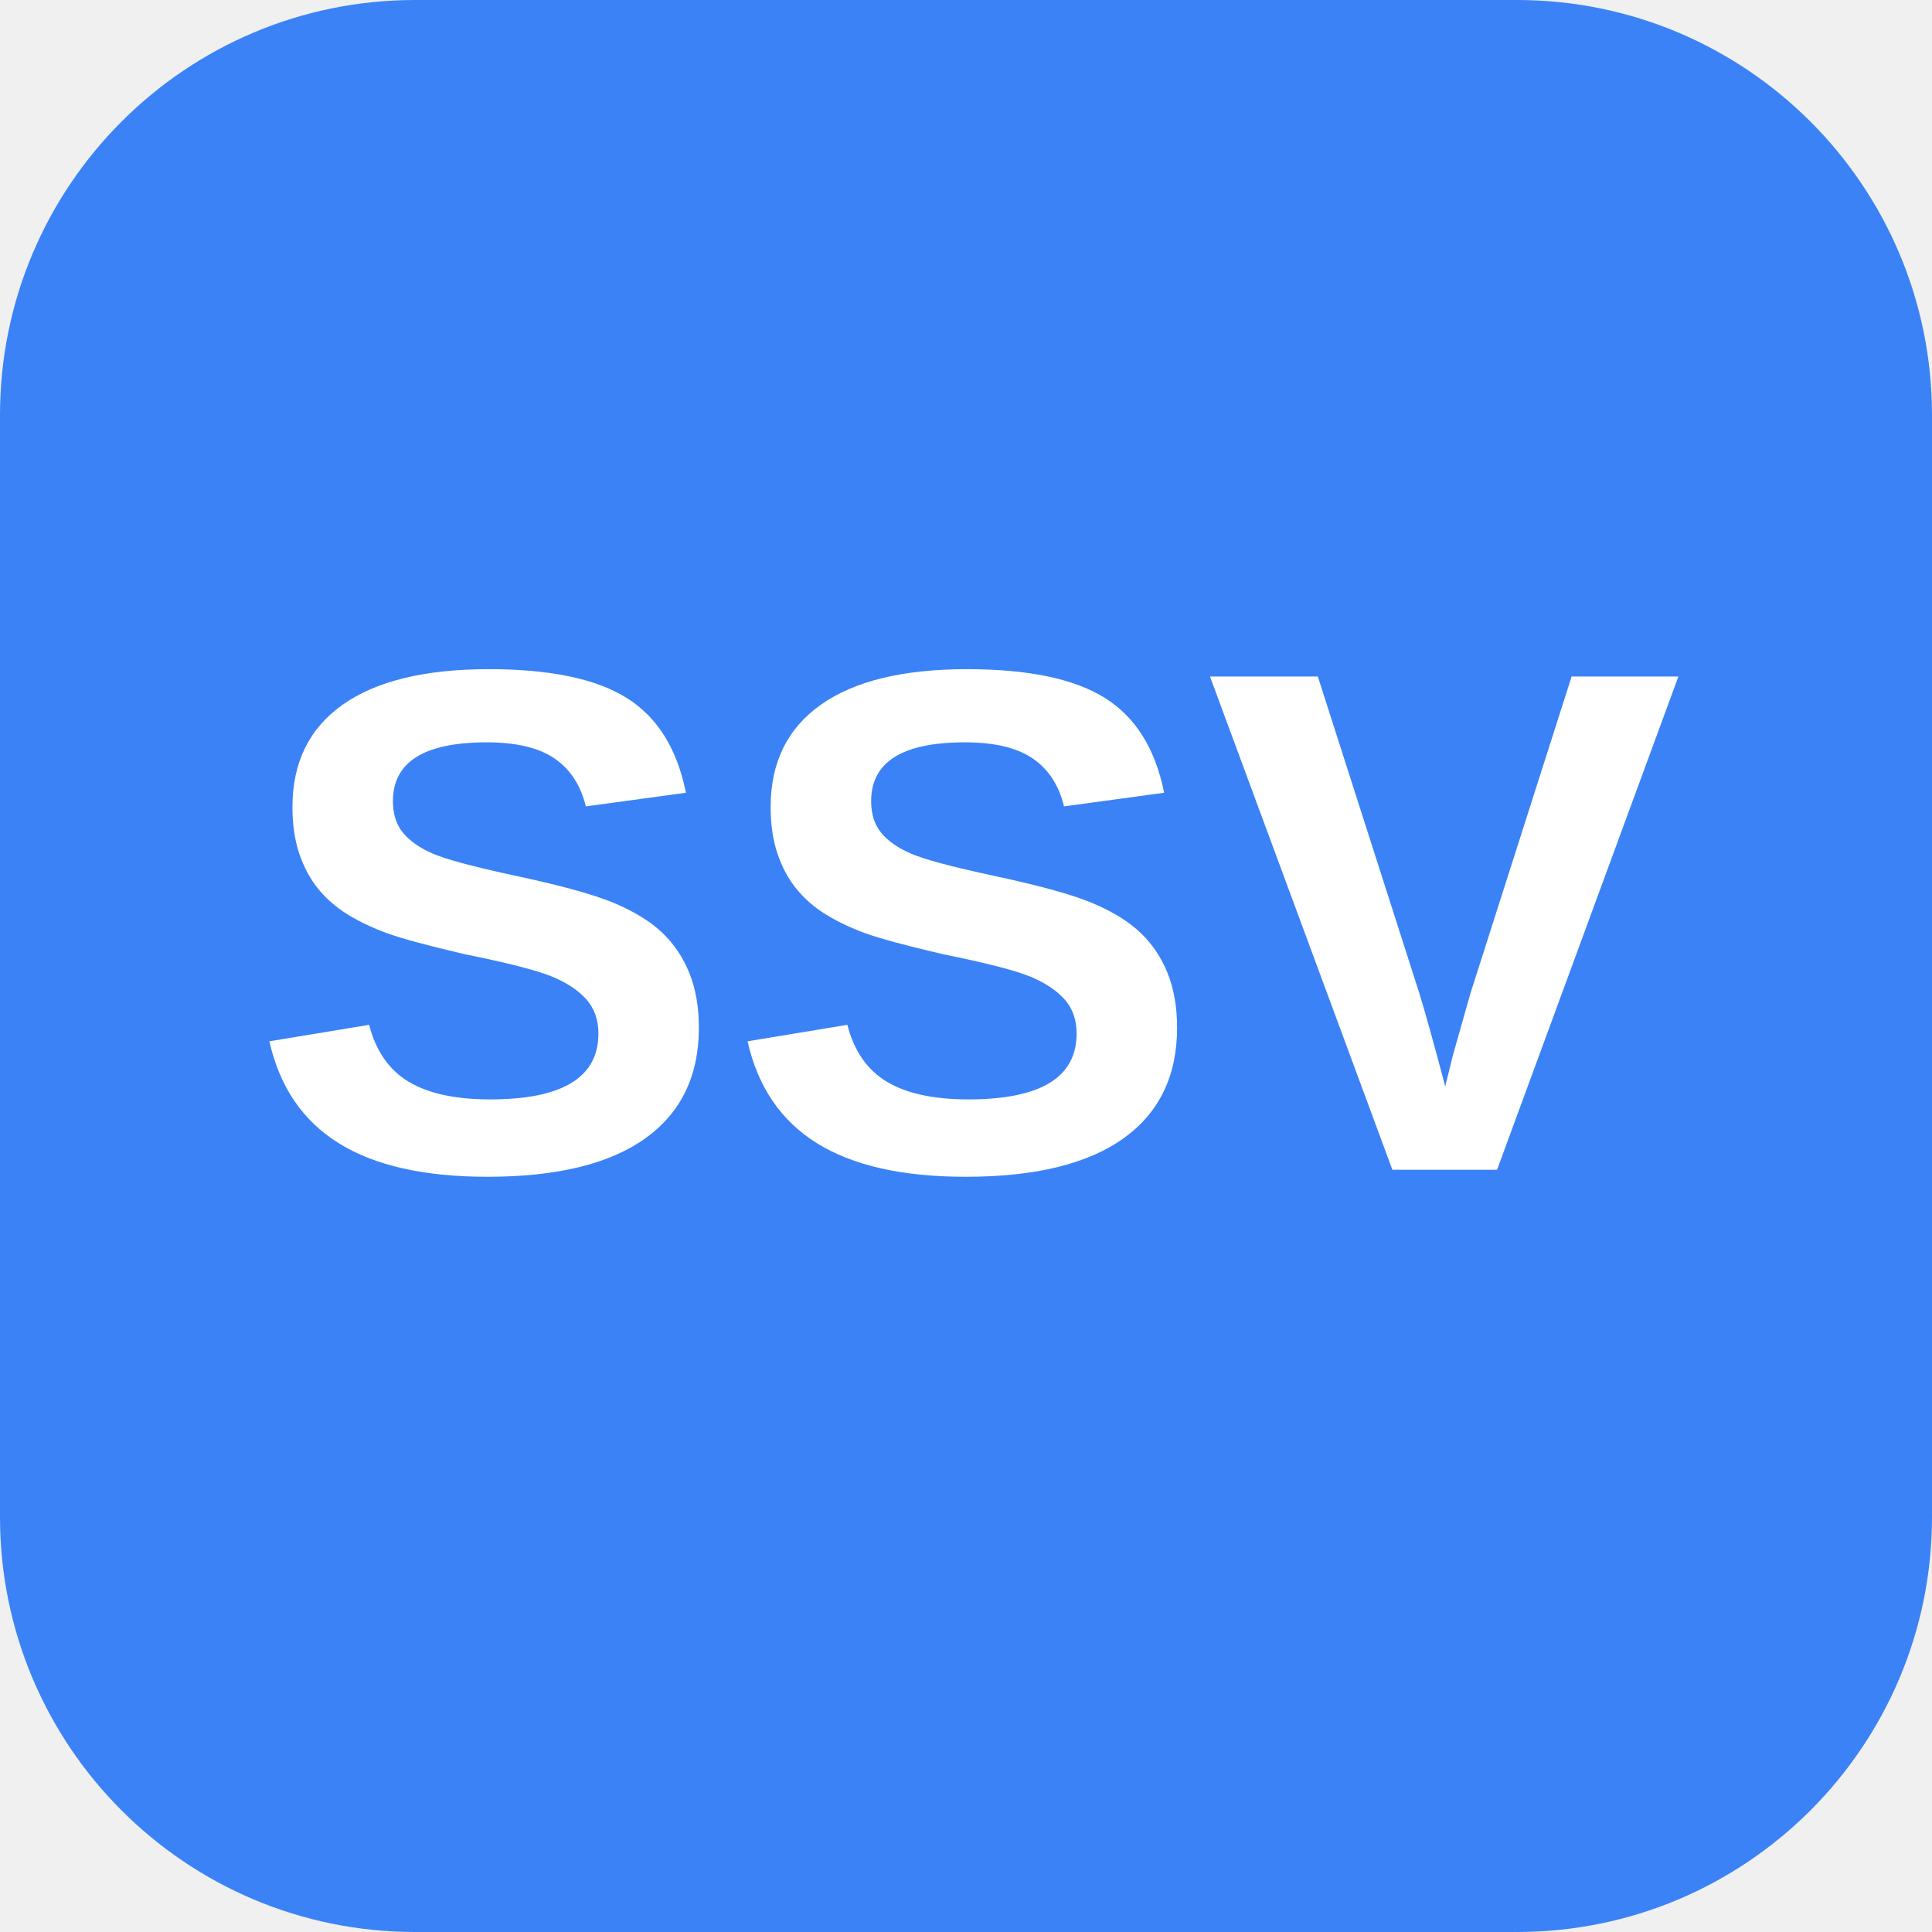
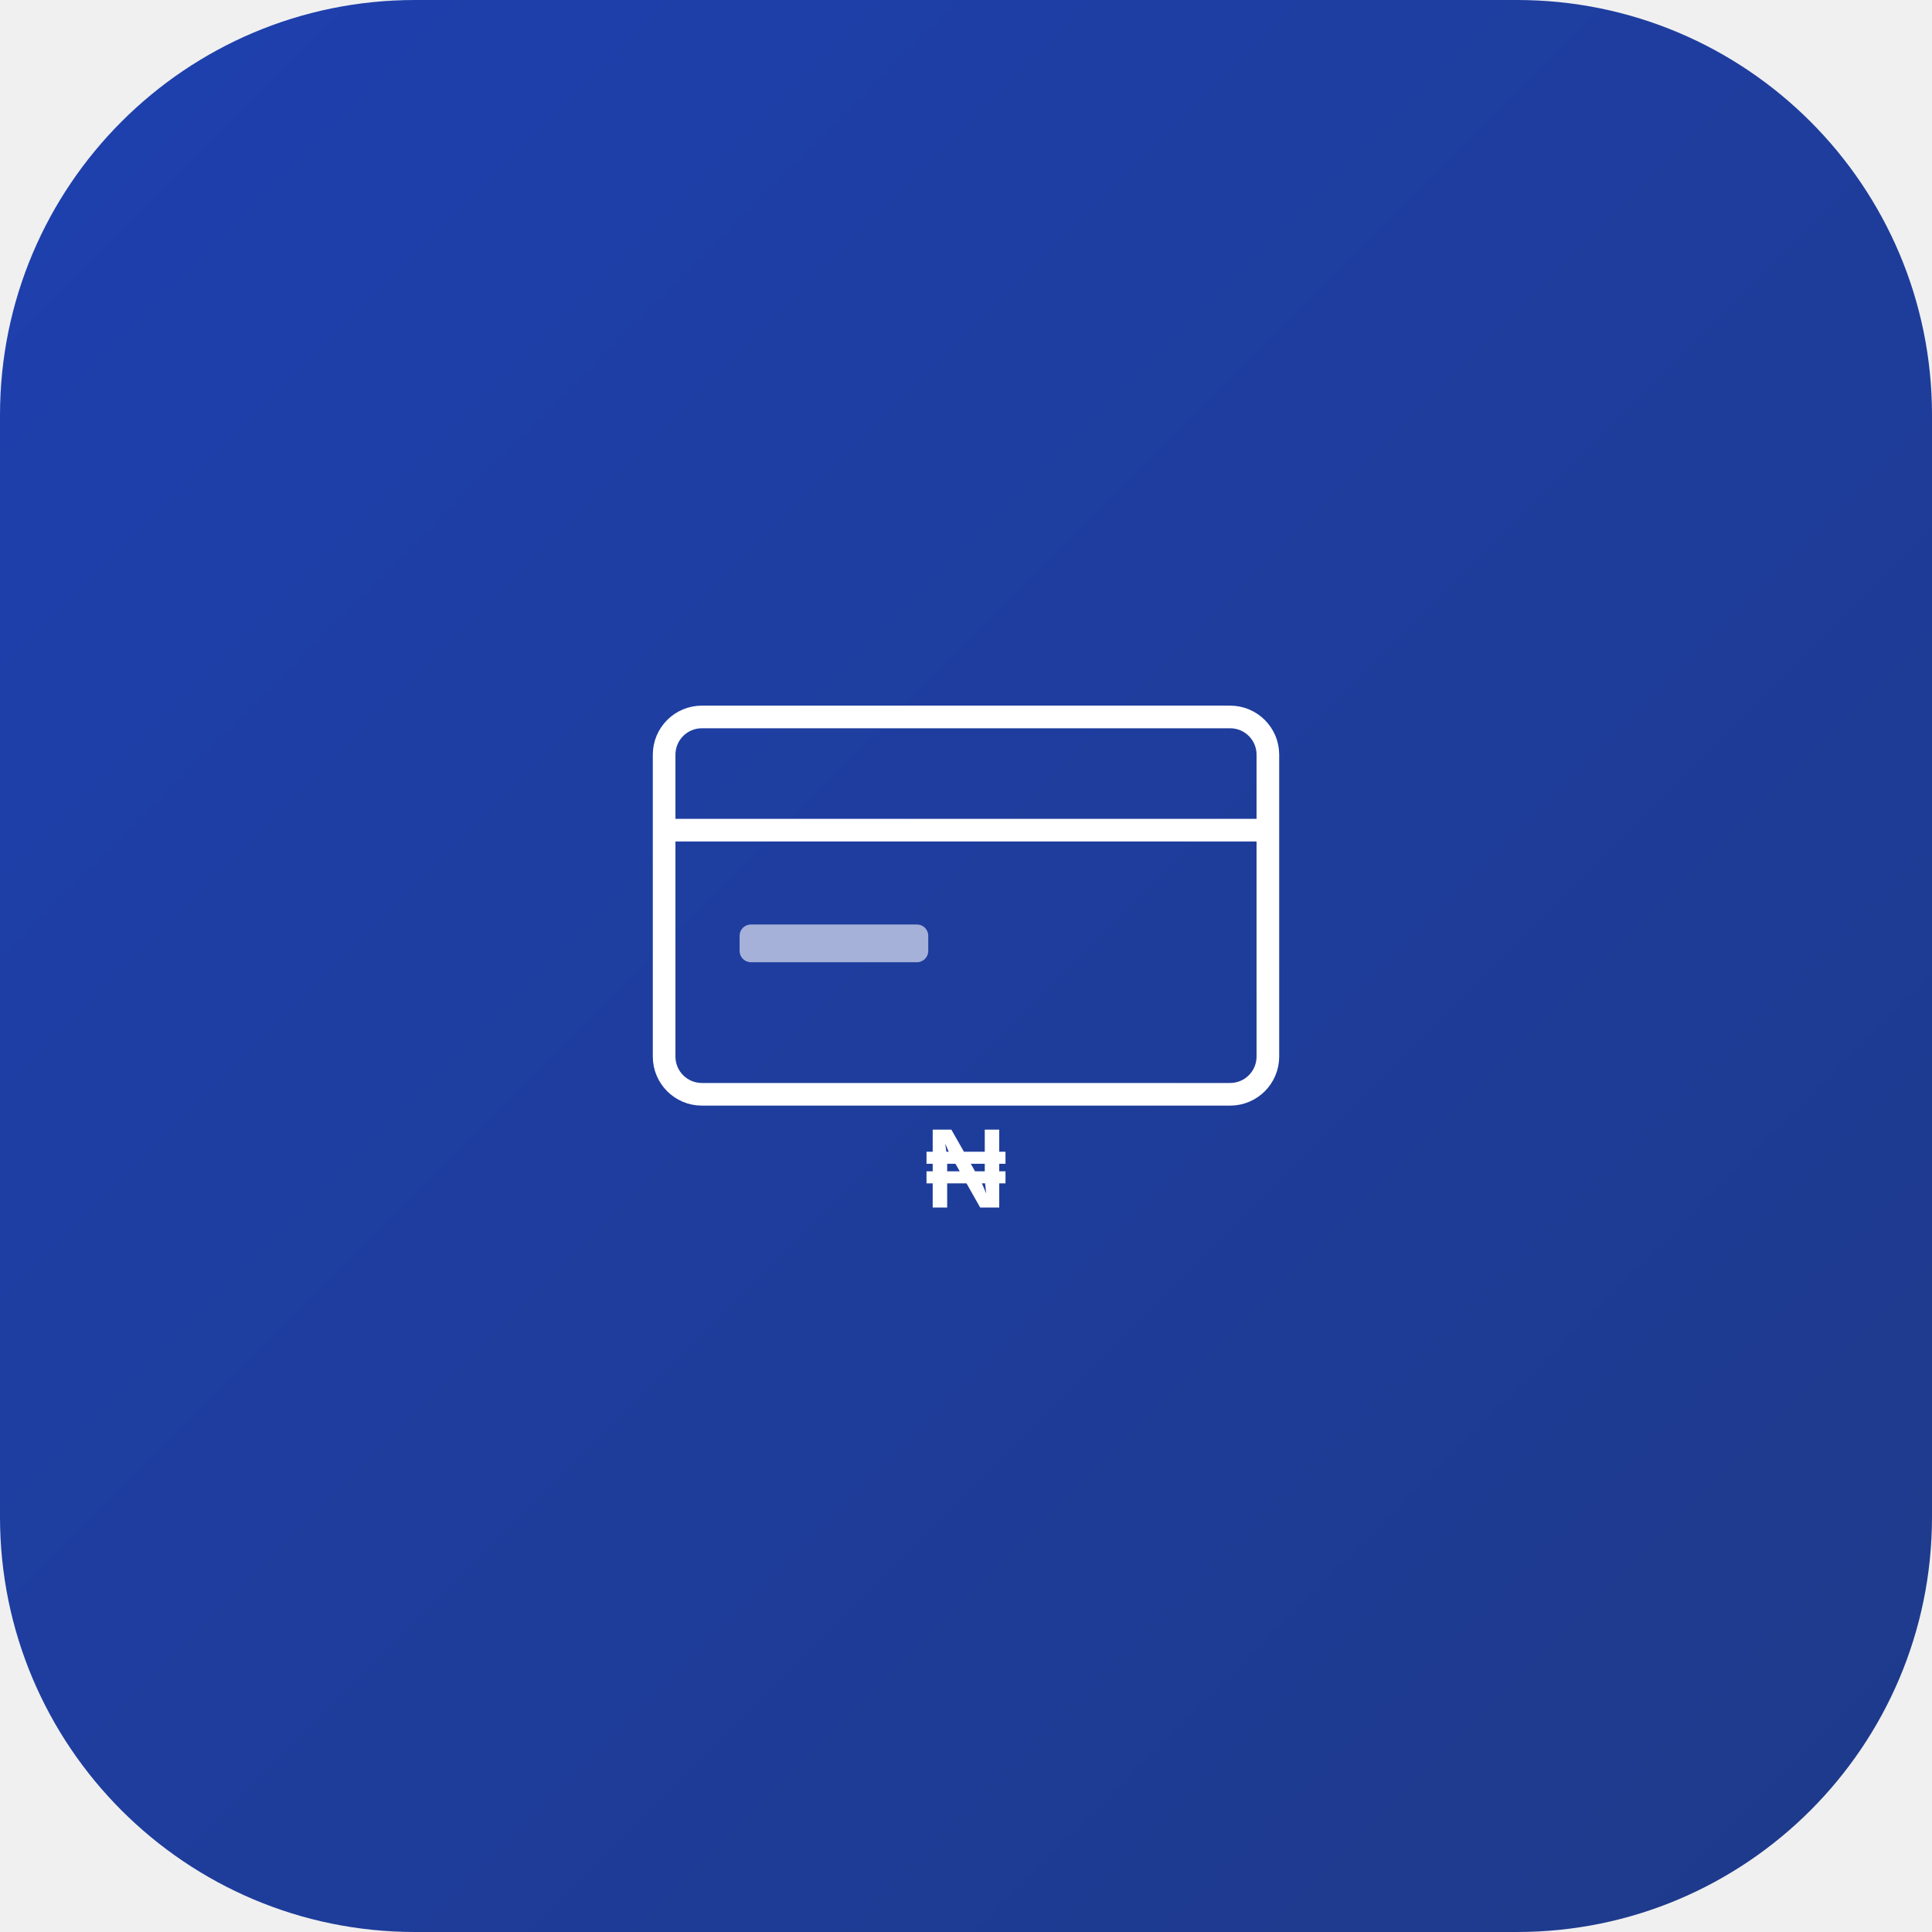
<svg xmlns="http://www.w3.org/2000/svg" viewBox="0 0 1024 1024" width="1024" height="1024">
-   <rect x="0" y="0" width="1024" height="1024" rx="220" fill="#3b82f6" />
-   <text x="512" y="620" font-family="Arial, Helvetica, sans-serif" font-weight="bold" font-size="380" fill="white" text-anchor="middle">SSV</text>
+   <defs>
+     <linearGradient id="bg" x1="0%" y1="0%" x2="100%" y2="100%">
+       <stop offset="0%" style="stop-color:#1e40af" />
+       <stop offset="100%" style="stop-color:#1e3a8a" />
+     </linearGradient>
+   </defs>
+   <rect x="0" y="0" width="1024" height="1024" rx="220" fill="url(#bg)" />
+   <g transform="translate(512,460)">
+     <rect x="-160" y="-80" width="320" height="200" rx="20" fill="none" stroke="white" stroke-width="12" />
+     <line x1="-160" y1="-20" x2="160" y2="-20" stroke="white" stroke-width="12" />
+     <rect x="-120" y="30" width="100" height="20" rx="6" fill="white" opacity="0.6" />
+     <text x="0" y="180" text-anchor="middle" font-family="Arial, sans-serif" font-size="60" font-weight="bold" fill="white">₦</text>
+   </g>
</svg>
